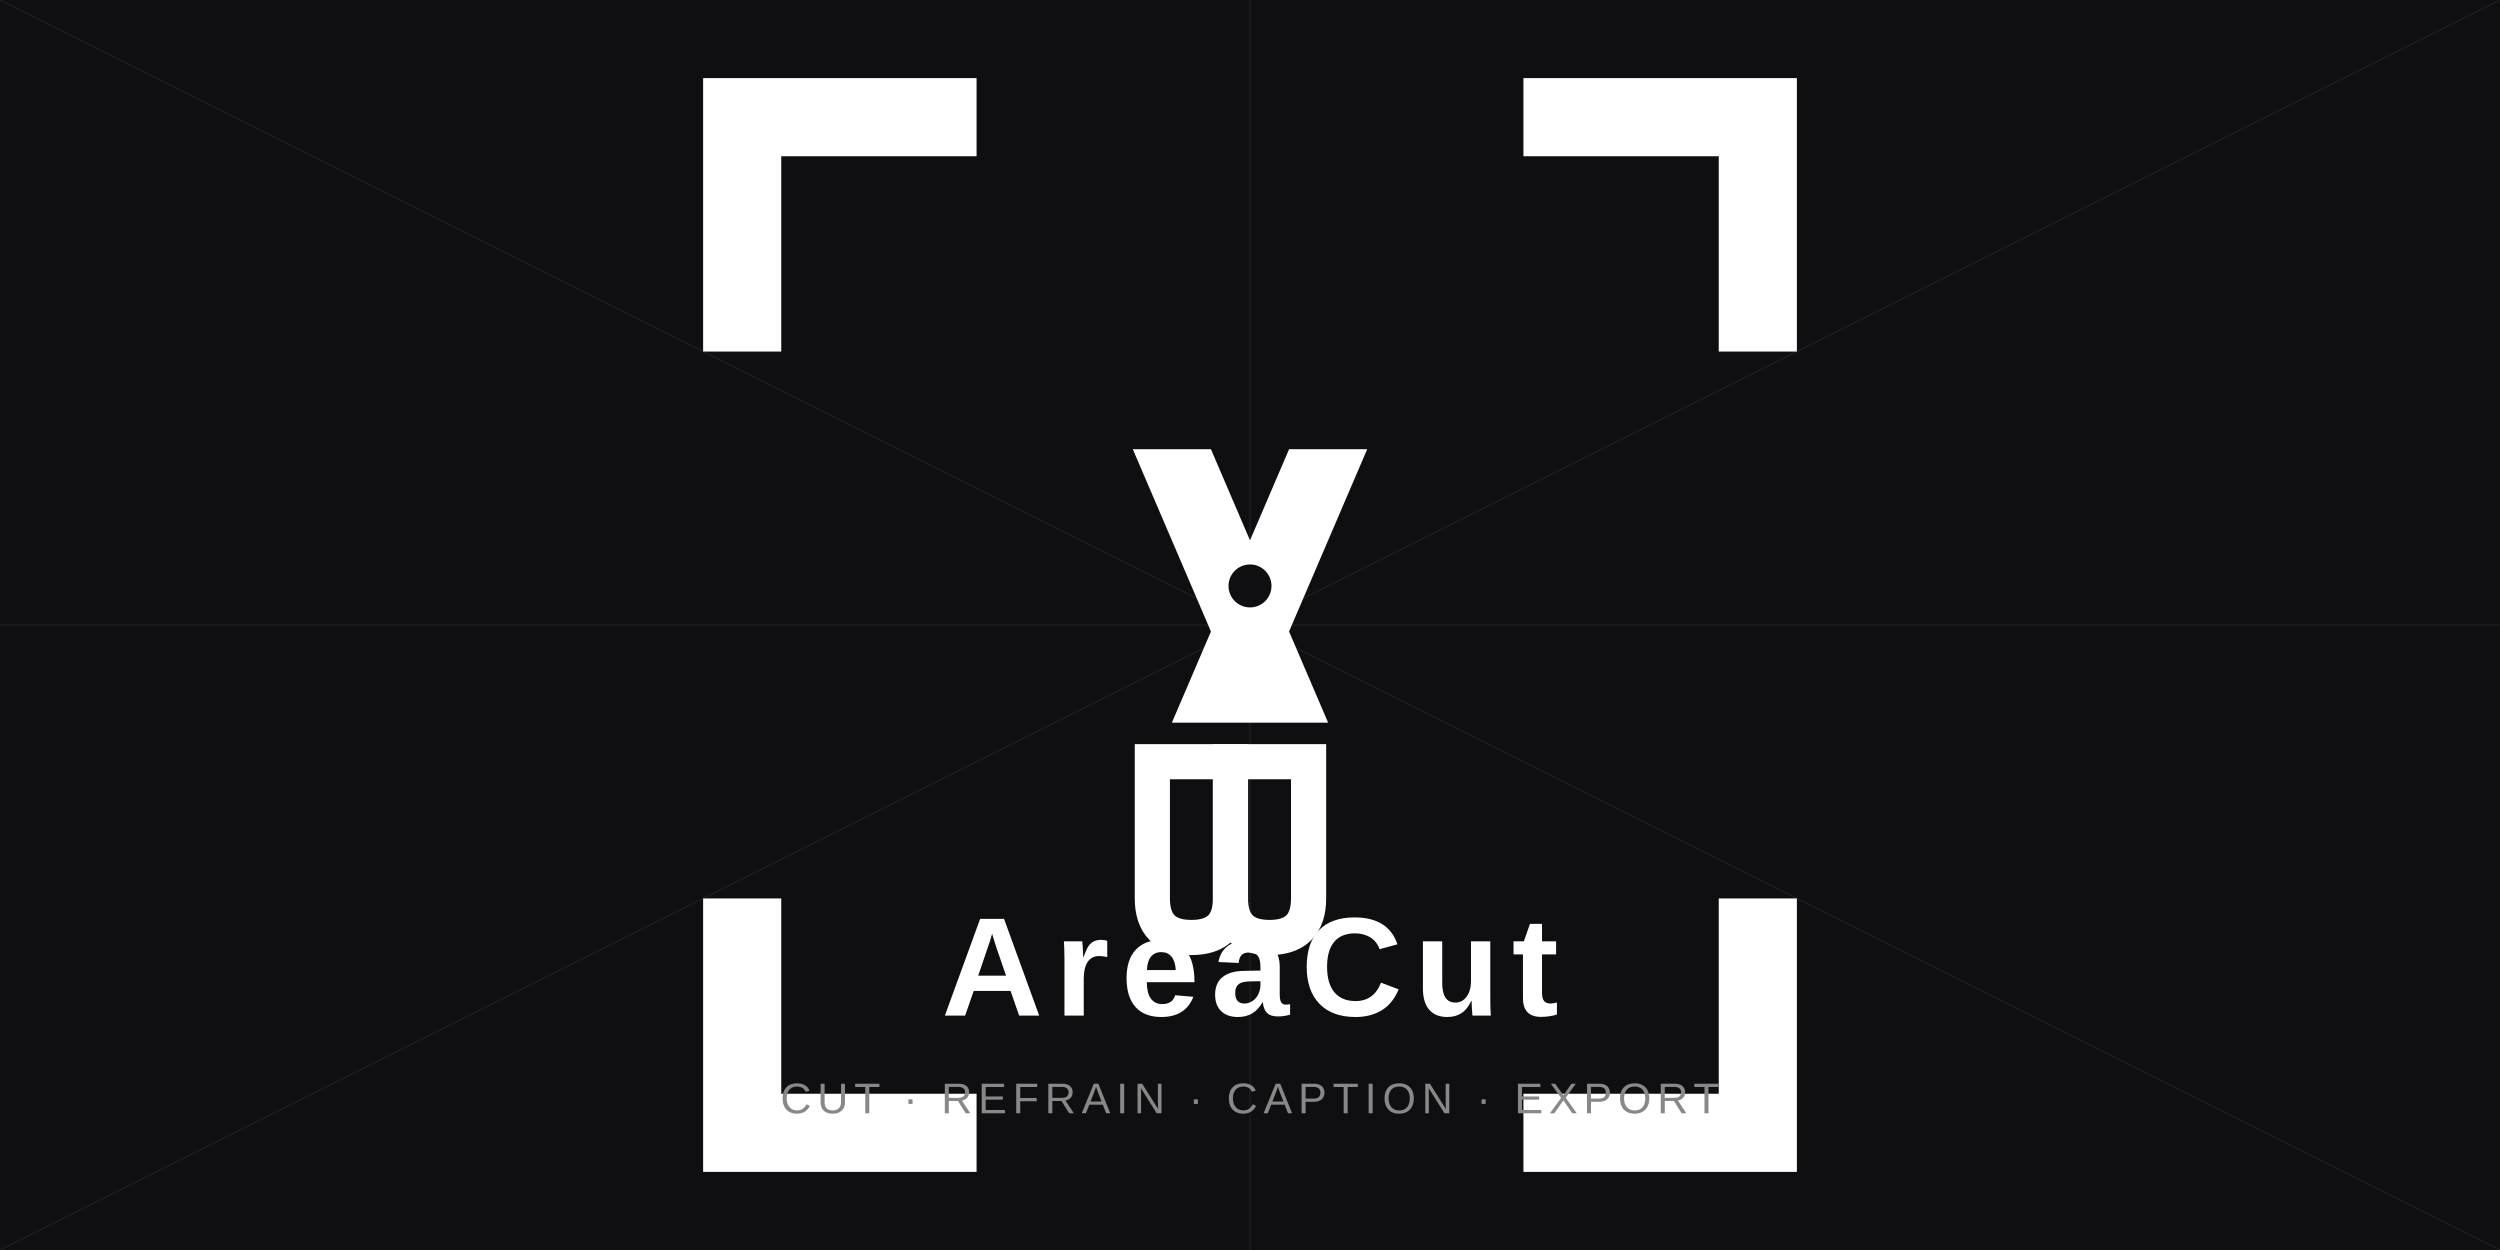
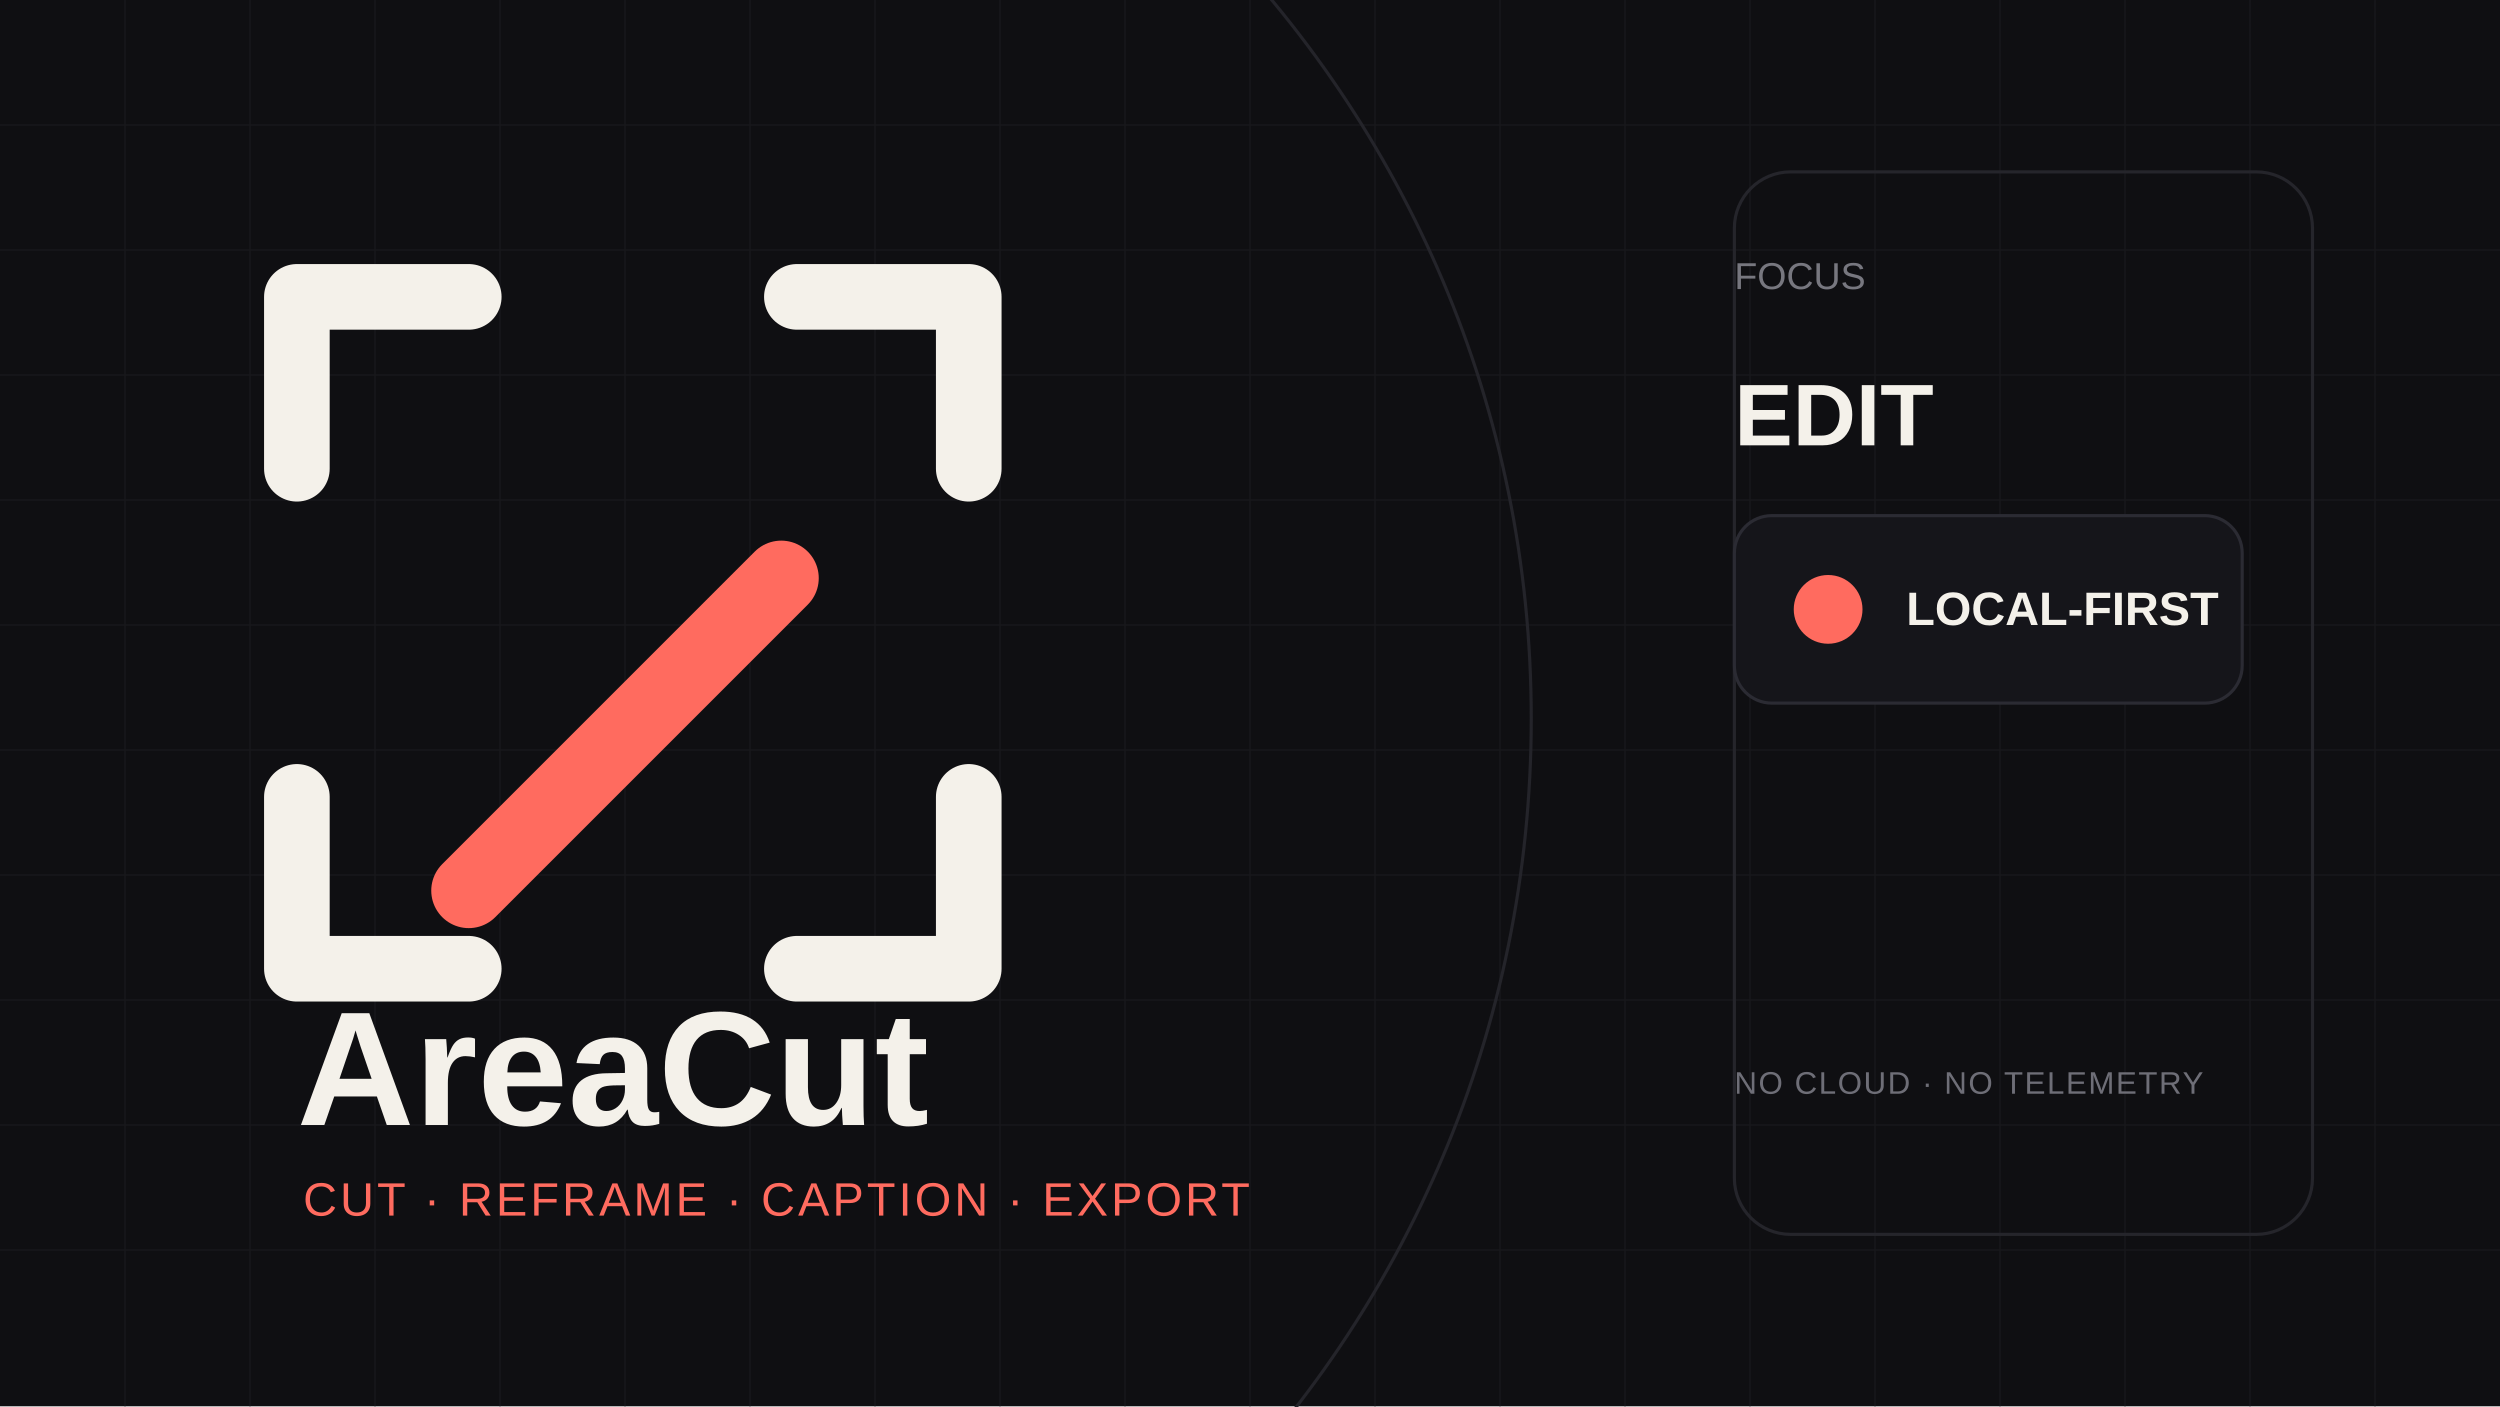
- <svg xmlns="http://www.w3.org/2000/svg" viewBox="0 0 1280 640" width="1280" height="640">
-   <rect width="1280" height="640" fill="#0F0F12" />
-   <g stroke="#1A1A1E" stroke-width="1">
-     <line x1="0" y1="0" x2="1280" y2="640" />
-     <line x1="0" y1="640" x2="1280" y2="0" />
-     <line x1="640" y1="0" x2="640" y2="640" />
-     <line x1="0" y1="320" x2="1280" y2="320" />
+ <svg xmlns="http://www.w3.org/2000/svg" viewBox="0 0 1600 900" role="img" aria-labelledby="title desc">
+   <rect width="1600" height="900" fill="#0F0F12" />
+   <g stroke="#17171B" stroke-width="1">
+     <path d="M0 80h1600M0 160h1600M0 240h1600M0 320h1600M0 400h1600M0 480h1600M0 560h1600M0 640h1600M0 720h1600M0 800h1600" />
+     <path d="M80 0v900M160 0v900M240 0v900M320 0v900M400 0v900M480 0v900M560 0v900M640 0v900M720 0v900M800 0v900M880 0v900M960 0v900M1040 0v900M1120 0v900M1200 0v900M1280 0v900M1360 0v900M1440 0v900M1520 0v900" />
  </g>
-   <g stroke="#FFFFFF" stroke-width="40" fill="none" stroke-linecap="square" stroke-linejoin="miter">
-     <path d="M380,160 L380,60 L480,60" />
-     <path d="M800,60 L900,60 L900,160" />
-     <path d="M380,480 L380,580 L480,580" />
-     <path d="M800,580 L900,580 L900,480" />
+   <ellipse cx="260" cy="460" rx="720" ry="720" fill="none" stroke="#24242A" stroke-width="2" />
+   <rect x="1110" y="110" width="370" height="680" rx="36" fill="none" stroke="#25252B" stroke-width="2" />
+   <g fill="none" stroke="#F4F1EA" stroke-width="42" stroke-linecap="round" stroke-linejoin="round">
+     <path d="M190 300V190h110" />
+     <path d="M510 190h110v110" />
+     <path d="M190 510v110h110" />
+     <path d="M510 620h110V510" />
  </g>
-   <g fill="#FFFFFF">
-     <path d="M580,230 L620,230 L680,370 L640,370 Z" />
-     <path d="M660,230 L700,230 L640,370 L600,370 Z" />
-     <circle cx="640" cy="300" r="14" fill="#0F0F12" stroke="#FFFFFF" stroke-width="6" />
-     <path d="M610,390 L630,390 L630,460 Q630,480 610,480 Q590,480 590,460 L590,390 Z" fill="none" stroke="#FFFFFF" stroke-width="18" />
-     <path d="M650,390 L670,390 L670,460 Q670,480 650,480 Q630,480 630,460 L630,390 Z" fill="none" stroke="#FFFFFF" stroke-width="18" />
-   </g>
-   <text x="640" y="520" text-anchor="middle" font-family="'Segoe UI', 'Helvetica Neue', Arial, sans-serif" font-size="72" font-weight="700" fill="#FFFFFF" letter-spacing="6">AreaCut</text>
-   <text x="640" y="570" text-anchor="middle" font-family="'Segoe UI', 'Helvetica Neue', Arial, sans-serif" font-size="22" font-weight="400" fill="#888888" letter-spacing="3">CUT · REFRAIN · CAPTION · EXPORT</text>
+   <path d="M300 570 500 370" stroke="#FF6B5F" stroke-width="48" stroke-linecap="round" />
+   <text x="190" y="720" fill="#F4F1EA" font-family="Segoe UI, Arial, sans-serif" font-size="104" font-weight="700">AreaCut</text>
+   <text x="194" y="778" fill="#FF6B5F" font-family="Segoe UI, Arial, sans-serif" font-size="30" letter-spacing="2">CUT  ·  REFRAME  ·  CAPTION  ·  EXPORT</text>
+   <text x="1110" y="185" fill="#77777F" font-family="Segoe UI, Arial, sans-serif" font-size="24">FOCUS</text>
+   <text x="1110" y="285" fill="#F4F1EA" font-family="Segoe UI, Arial, sans-serif" font-size="56" font-weight="700">EDIT</text>
+   <rect x="1110" y="330" width="325" height="120" rx="24" fill="#15151A" stroke="#2B2B33" stroke-width="2" />
+   <circle cx="1170" cy="390" r="22" fill="#FF6B5F" />
+   <text x="1220" y="400" fill="#F4F1EA" font-family="Segoe UI, Arial, sans-serif" font-size="30" font-weight="700">LOCAL-FIRST</text>
+   <text x="1110" y="700" fill="#6E6E77" font-family="Segoe UI, Arial, sans-serif" font-size="20" letter-spacing="1">NO CLOUD  ·  NO TELEMETRY</text>
</svg>
